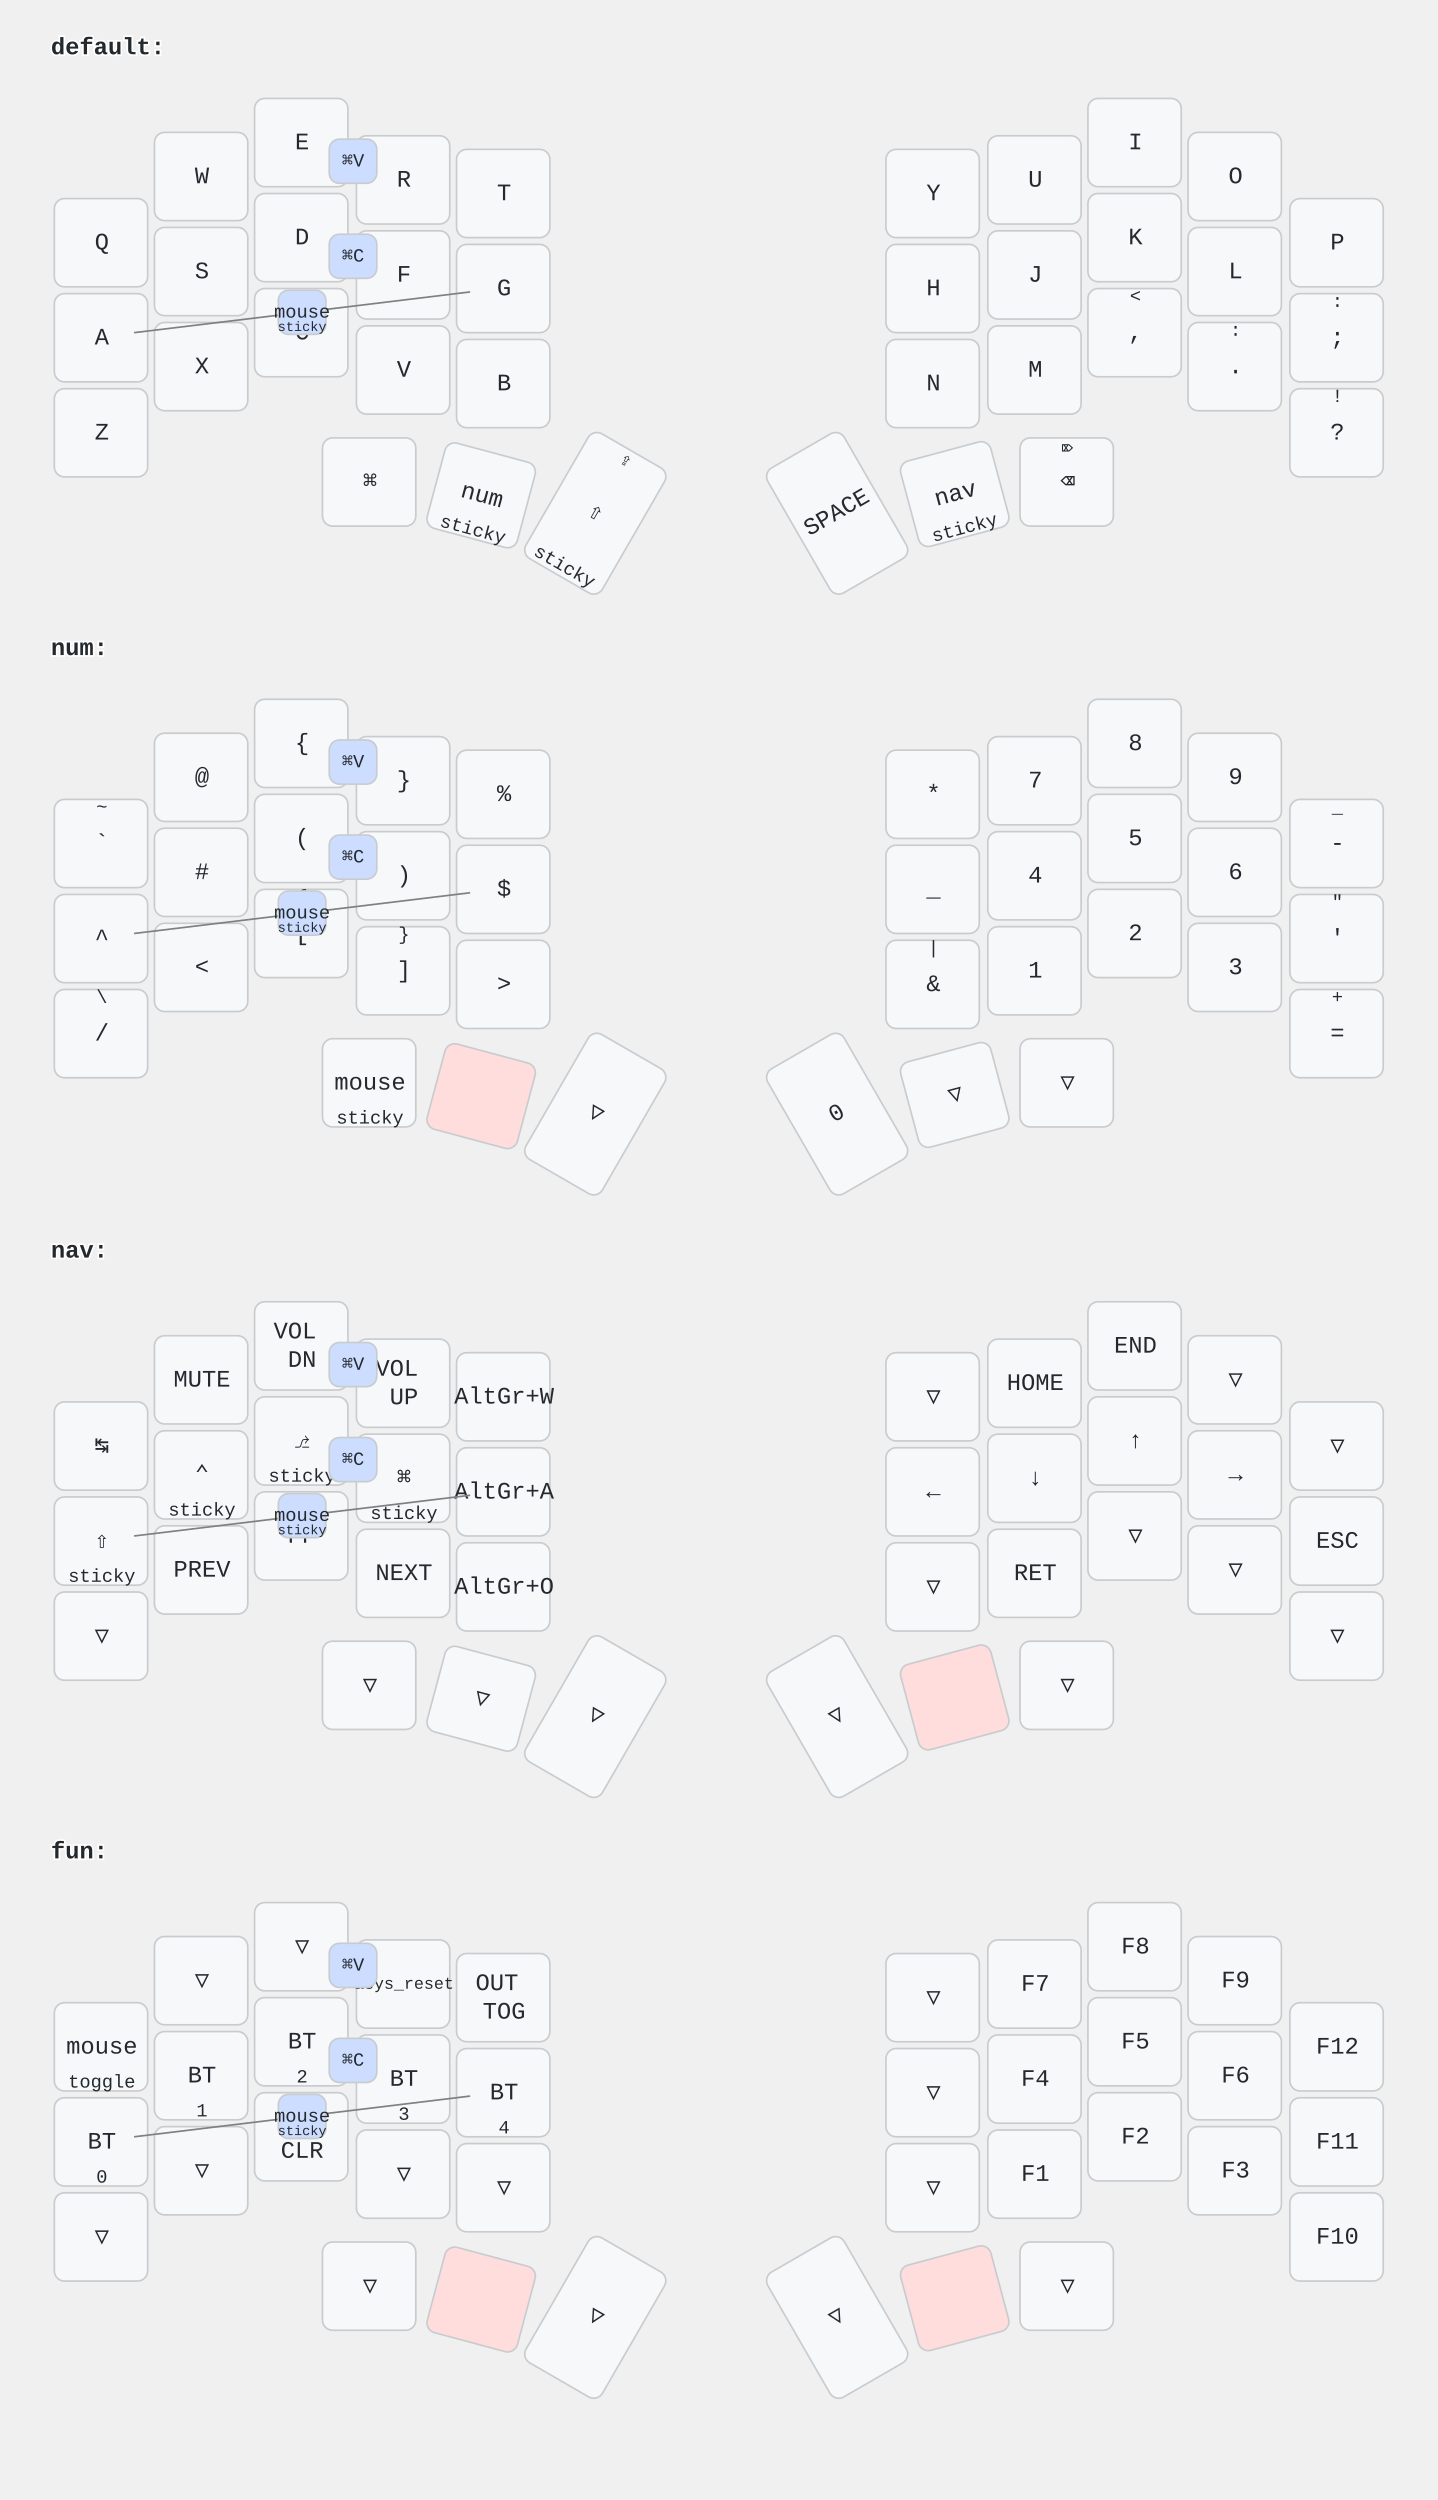
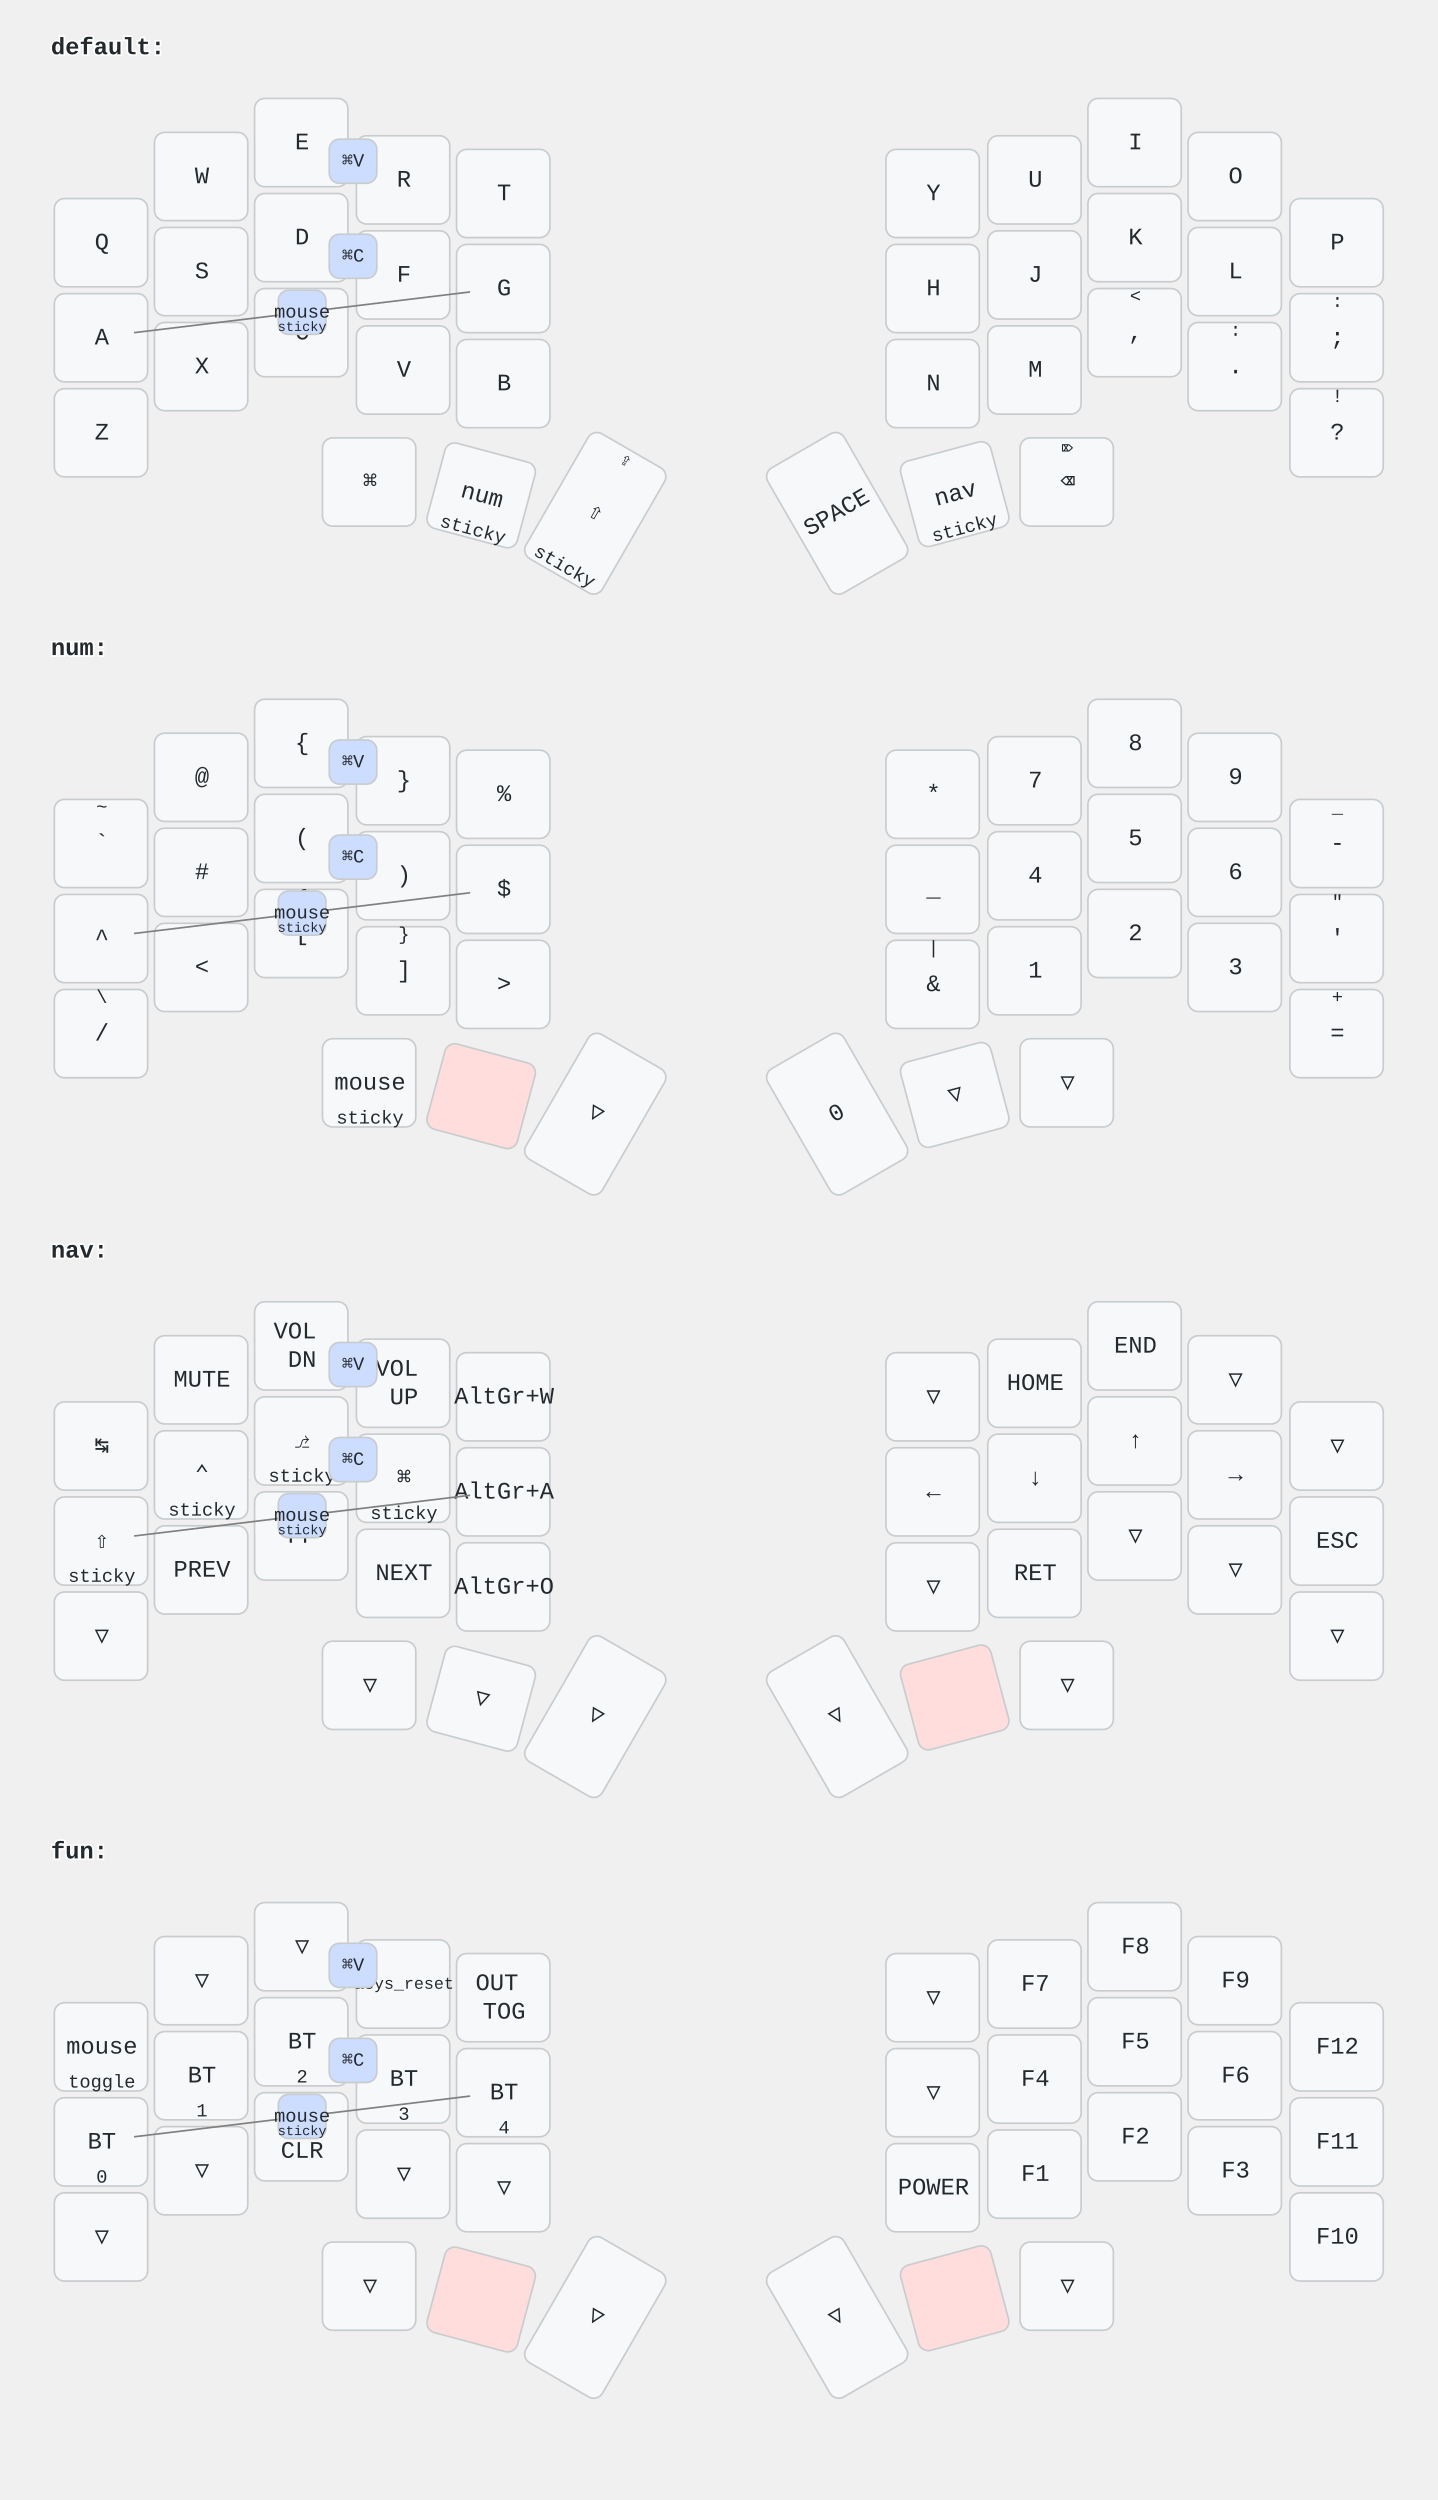
<svg xmlns="http://www.w3.org/2000/svg" width="847" height="1473" viewBox="0 0 847 1473" class="keymap">
  <style>/* font and background color specifications */
svg {
    font-family: SFMono-Regular,Consolas,Liberation Mono,Menlo,monospace;
    font-size: 14px;
    font-kerning: normal;
    text-rendering: optimizeLegibility;
    fill: #24292e;
}

/* default key styling */
rect {
    fill: #f6f8fa;
    stroke: #c9cccf;
    stroke-width: 1;
}

/* color accent for combo boxes */
rect.combo {
    fill: #cdf;
}

/* color accent for held keys */
rect.held, rect.combo.held {
    fill: #fdd;
}

/* color accent for ghost (optional) keys */
rect.ghost, rect.combo.ghost {
    fill: #ddd;
}

text {
    text-anchor: middle;
    dominant-baseline: middle;
}

/* styling for layer labels */
text.label {
    font-weight: bold;
    text-anchor: start;
    stroke: white;
    stroke-width: 2;
    paint-order: stroke;
}

/* styling for combo tap, and key hold/shifted label text */
text.combo, text.hold, text.shifted {
    font-size: 11px;
}

text.hold {
    text-anchor: middle;
    dominant-baseline: auto;
}

text.shifted {
    text-anchor: middle;
    dominant-baseline: hanging;
}

/* styling for hold/shifted label text in combo box */
text.combo.hold, text.combo.shifted {
    font-size: 8px;
}

/* styling for combo dendrons */
path {
    stroke-width: 1;
    stroke: gray;
    fill: none;
}
</style>
  <g transform="translate(30, 0)" class="layer-default">
    <text x="0" y="28" class="label" id="default">default:</text>
    <g transform="translate(0, 56)">
      <g transform="translate(30, 87)" class="key keypos-0">
        <rect rx="6" ry="6" x="-28" y="-26" width="55" height="52" class="key" />
        <text x="0" y="0" class="key tap">Q</text>
      </g>
      <g transform="translate(89, 48)" class="key keypos-1">
        <rect rx="6" ry="6" x="-28" y="-26" width="55" height="52" class="key" />
        <text x="0" y="0" class="key tap">W</text>
      </g>
      <g transform="translate(148, 28)" class="key keypos-2">
        <rect rx="6" ry="6" x="-28" y="-26" width="55" height="52" class="key" />
        <text x="0" y="0" class="key tap">E</text>
      </g>
      <g transform="translate(208, 50)" class="key keypos-3">
        <rect rx="6" ry="6" x="-28" y="-26" width="55" height="52" class="key" />
        <text x="0" y="0" class="key tap">R</text>
      </g>
      <g transform="translate(267, 58)" class="key keypos-4">
        <rect rx="6" ry="6" x="-28" y="-26" width="55" height="52" class="key" />
        <text x="0" y="0" class="key tap">T</text>
      </g>
      <g transform="translate(520, 58)" class="key keypos-5">
        <rect rx="6" ry="6" x="-28" y="-26" width="55" height="52" class="key" />
        <text x="0" y="0" class="key tap">Y</text>
      </g>
      <g transform="translate(580, 50)" class="key keypos-6">
        <rect rx="6" ry="6" x="-28" y="-26" width="55" height="52" class="key" />
        <text x="0" y="0" class="key tap">U</text>
      </g>
      <g transform="translate(639, 28)" class="key keypos-7">
        <rect rx="6" ry="6" x="-28" y="-26" width="55" height="52" class="key" />
        <text x="0" y="0" class="key tap">I</text>
      </g>
      <g transform="translate(698, 48)" class="key keypos-8">
        <rect rx="6" ry="6" x="-28" y="-26" width="55" height="52" class="key" />
        <text x="0" y="0" class="key tap">O</text>
      </g>
      <g transform="translate(758, 87)" class="key keypos-9">
        <rect rx="6" ry="6" x="-28" y="-26" width="55" height="52" class="key" />
        <text x="0" y="0" class="key tap">P</text>
      </g>
      <g transform="translate(30, 143)" class="key keypos-10">
        <rect rx="6" ry="6" x="-28" y="-26" width="55" height="52" class="key" />
        <text x="0" y="0" class="key tap">A</text>
      </g>
      <g transform="translate(89, 104)" class="key keypos-11">
        <rect rx="6" ry="6" x="-28" y="-26" width="55" height="52" class="key" />
        <text x="0" y="0" class="key tap">S</text>
      </g>
      <g transform="translate(148, 84)" class="key keypos-12">
        <rect rx="6" ry="6" x="-28" y="-26" width="55" height="52" class="key" />
        <text x="0" y="0" class="key tap">D</text>
      </g>
      <g transform="translate(208, 106)" class="key keypos-13">
        <rect rx="6" ry="6" x="-28" y="-26" width="55" height="52" class="key" />
        <text x="0" y="0" class="key tap">F</text>
      </g>
      <g transform="translate(267, 114)" class="key keypos-14">
        <rect rx="6" ry="6" x="-28" y="-26" width="55" height="52" class="key" />
        <text x="0" y="0" class="key tap">G</text>
      </g>
      <g transform="translate(520, 114)" class="key keypos-15">
        <rect rx="6" ry="6" x="-28" y="-26" width="55" height="52" class="key" />
        <text x="0" y="0" class="key tap">H</text>
      </g>
      <g transform="translate(580, 106)" class="key keypos-16">
        <rect rx="6" ry="6" x="-28" y="-26" width="55" height="52" class="key" />
        <text x="0" y="0" class="key tap">J</text>
      </g>
      <g transform="translate(639, 84)" class="key keypos-17">
        <rect rx="6" ry="6" x="-28" y="-26" width="55" height="52" class="key" />
        <text x="0" y="0" class="key tap">K</text>
      </g>
      <g transform="translate(698, 104)" class="key keypos-18">
        <rect rx="6" ry="6" x="-28" y="-26" width="55" height="52" class="key" />
        <text x="0" y="0" class="key tap">L</text>
      </g>
      <g transform="translate(758, 143)" class="key keypos-19">
        <rect rx="6" ry="6" x="-28" y="-26" width="55" height="52" class="key" />
        <text x="0" y="0" class="key tap">;</text>
        <text x="0" y="-24" class="key shifted">:</text>
      </g>
      <g transform="translate(30, 199)" class="key keypos-20">
        <rect rx="6" ry="6" x="-28" y="-26" width="55" height="52" class="key" />
        <text x="0" y="0" class="key tap">Z</text>
      </g>
      <g transform="translate(89, 160)" class="key keypos-21">
        <rect rx="6" ry="6" x="-28" y="-26" width="55" height="52" class="key" />
        <text x="0" y="0" class="key tap">X</text>
      </g>
      <g transform="translate(148, 140)" class="key keypos-22">
        <rect rx="6" ry="6" x="-28" y="-26" width="55" height="52" class="key" />
        <text x="0" y="0" class="key tap">C</text>
      </g>
      <g transform="translate(208, 162)" class="key keypos-23">
        <rect rx="6" ry="6" x="-28" y="-26" width="55" height="52" class="key" />
        <text x="0" y="0" class="key tap">V</text>
      </g>
      <g transform="translate(267, 170)" class="key keypos-24">
        <rect rx="6" ry="6" x="-28" y="-26" width="55" height="52" class="key" />
        <text x="0" y="0" class="key tap">B</text>
      </g>
      <g transform="translate(520, 170)" class="key keypos-25">
        <rect rx="6" ry="6" x="-28" y="-26" width="55" height="52" class="key" />
        <text x="0" y="0" class="key tap">N</text>
      </g>
      <g transform="translate(580, 162)" class="key keypos-26">
        <rect rx="6" ry="6" x="-28" y="-26" width="55" height="52" class="key" />
        <text x="0" y="0" class="key tap">M</text>
      </g>
      <g transform="translate(639, 140)" class="key keypos-27">
        <rect rx="6" ry="6" x="-28" y="-26" width="55" height="52" class="key" />
        <text x="0" y="0" class="key tap">,</text>
        <text x="0" y="-24" class="key shifted">&lt;</text>
      </g>
      <g transform="translate(698, 160)" class="key keypos-28">
        <rect rx="6" ry="6" x="-28" y="-26" width="55" height="52" class="key" />
        <text x="0" y="0" class="key tap">.</text>
        <text x="0" y="-24" class="key shifted">:</text>
      </g>
      <g transform="translate(758, 199)" class="key keypos-29">
        <rect rx="6" ry="6" x="-28" y="-26" width="55" height="52" class="key" />
        <text x="0" y="0" class="key tap">?</text>
        <text x="0" y="-24" class="key shifted">!</text>
      </g>
      <g transform="translate(188, 228)" class="key keypos-30">
        <rect rx="6" ry="6" x="-28" y="-26" width="55" height="52" class="key" />
        <text x="0" y="0" class="key tap">⌘</text>
      </g>
      <g transform="translate(254, 236) rotate(15.0)" class="key keypos-31">
        <rect rx="6" ry="6" x="-28" y="-26" width="55" height="52" class="key" />
        <a href="#num">
          <text x="0" y="0" class="key tap layer-activator">num</text>
        </a>
        <text x="0" y="24" class="key hold">sticky</text>
      </g>
      <g transform="translate(321, 246) rotate(30.0)" class="key keypos-32">
        <rect rx="6" ry="6" x="-26" y="-42" width="52" height="85" class="key" />
        <text x="0" y="0" class="key tap">⇧</text>
        <text x="0" y="40" class="key hold">sticky</text>
        <text x="0" y="-40" class="key shifted">⇪</text>
      </g>
      <g transform="translate(463, 246) rotate(-30.0)" class="key keypos-33">
        <rect rx="6" ry="6" x="-26" y="-42" width="52" height="85" class="key" />
        <text x="0" y="0" class="key tap">SPACE</text>
      </g>
      <g transform="translate(533, 235) rotate(-15.0)" class="key keypos-34">
        <rect rx="6" ry="6" x="-28" y="-26" width="55" height="52" class="key" />
        <a href="#nav">
          <text x="0" y="0" class="key tap layer-activator">nav</text>
        </a>
        <text x="0" y="24" class="key hold">sticky</text>
      </g>
      <g transform="translate(599, 228)" class="key keypos-35">
        <rect rx="6" ry="6" x="-28" y="-26" width="55" height="52" class="key" />
        <text x="0" y="0" class="key tap">⌫</text>
        <text x="0" y="-24" class="key shifted">⌦</text>
      </g>
      <g class="combo combopos-0">
        <rect rx="6" ry="6" x="164" y="82" width="28" height="26" class="combo" />
        <text x="178" y="95" class="combo tap">⌘C</text>
      </g>
      <g class="combo combopos-1">
        <rect rx="6" ry="6" x="164" y="26" width="28" height="26" class="combo" />
        <text x="178" y="39" class="combo tap">⌘V</text>
      </g>
      <g class="combo combopos-2">
        <path d="M148,128 l-99,12" class="combo" />
        <path d="M148,128 l99,-12" class="combo" />
        <rect rx="6" ry="6" x="134" y="115" width="28" height="26" class="combo" />
        <text x="148" y="128" class="combo tap">mouse</text>
        <text x="148" y="139" class="combo hold">sticky</text>
      </g>
    </g>
  </g>
  <g transform="translate(30, 354)" class="layer-num">
    <text x="0" y="28" class="label" id="num">num:</text>
    <g transform="translate(0, 56)">
      <g transform="translate(30, 87)" class="key keypos-0">
        <rect rx="6" ry="6" x="-28" y="-26" width="55" height="52" class="key" />
        <text x="0" y="0" class="key tap">`</text>
        <text x="0" y="-24" class="key shifted">~</text>
      </g>
      <g transform="translate(89, 48)" class="key keypos-1">
        <rect rx="6" ry="6" x="-28" y="-26" width="55" height="52" class="key" />
        <text x="0" y="0" class="key tap">@</text>
      </g>
      <g transform="translate(148, 28)" class="key keypos-2">
        <rect rx="6" ry="6" x="-28" y="-26" width="55" height="52" class="key" />
        <text x="0" y="0" class="key tap">{</text>
      </g>
      <g transform="translate(208, 50)" class="key keypos-3">
        <rect rx="6" ry="6" x="-28" y="-26" width="55" height="52" class="key" />
        <text x="0" y="0" class="key tap">}</text>
      </g>
      <g transform="translate(267, 58)" class="key keypos-4">
        <rect rx="6" ry="6" x="-28" y="-26" width="55" height="52" class="key" />
        <text x="0" y="0" class="key tap">%</text>
      </g>
      <g transform="translate(520, 58)" class="key keypos-5">
        <rect rx="6" ry="6" x="-28" y="-26" width="55" height="52" class="key" />
        <text x="0" y="0" class="key tap">*</text>
      </g>
      <g transform="translate(580, 50)" class="key keypos-6">
        <rect rx="6" ry="6" x="-28" y="-26" width="55" height="52" class="key" />
        <text x="0" y="0" class="key tap">7</text>
      </g>
      <g transform="translate(639, 28)" class="key keypos-7">
        <rect rx="6" ry="6" x="-28" y="-26" width="55" height="52" class="key" />
        <text x="0" y="0" class="key tap">8</text>
      </g>
      <g transform="translate(698, 48)" class="key keypos-8">
        <rect rx="6" ry="6" x="-28" y="-26" width="55" height="52" class="key" />
        <text x="0" y="0" class="key tap">9</text>
      </g>
      <g transform="translate(758, 87)" class="key keypos-9">
        <rect rx="6" ry="6" x="-28" y="-26" width="55" height="52" class="key" />
        <text x="0" y="0" class="key tap">-</text>
        <text x="0" y="-24" class="key shifted">_</text>
      </g>
      <g transform="translate(30, 143)" class="key keypos-10">
        <rect rx="6" ry="6" x="-28" y="-26" width="55" height="52" class="key" />
        <text x="0" y="0" class="key tap">^</text>
      </g>
      <g transform="translate(89, 104)" class="key keypos-11">
        <rect rx="6" ry="6" x="-28" y="-26" width="55" height="52" class="key" />
        <text x="0" y="0" class="key tap">#</text>
      </g>
      <g transform="translate(148, 84)" class="key keypos-12">
        <rect rx="6" ry="6" x="-28" y="-26" width="55" height="52" class="key" />
        <text x="0" y="0" class="key tap">(</text>
      </g>
      <g transform="translate(208, 106)" class="key keypos-13">
        <rect rx="6" ry="6" x="-28" y="-26" width="55" height="52" class="key" />
        <text x="0" y="0" class="key tap">)</text>
      </g>
      <g transform="translate(267, 114)" class="key keypos-14">
        <rect rx="6" ry="6" x="-28" y="-26" width="55" height="52" class="key" />
        <text x="0" y="0" class="key tap">$</text>
      </g>
      <g transform="translate(520, 114)" class="key keypos-15">
        <rect rx="6" ry="6" x="-28" y="-26" width="55" height="52" class="key" />
        <text x="0" y="0" class="key tap">_</text>
      </g>
      <g transform="translate(580, 106)" class="key keypos-16">
        <rect rx="6" ry="6" x="-28" y="-26" width="55" height="52" class="key" />
        <text x="0" y="0" class="key tap">4</text>
      </g>
      <g transform="translate(639, 84)" class="key keypos-17">
        <rect rx="6" ry="6" x="-28" y="-26" width="55" height="52" class="key" />
        <text x="0" y="0" class="key tap">5</text>
      </g>
      <g transform="translate(698, 104)" class="key keypos-18">
        <rect rx="6" ry="6" x="-28" y="-26" width="55" height="52" class="key" />
        <text x="0" y="0" class="key tap">6</text>
      </g>
      <g transform="translate(758, 143)" class="key keypos-19">
        <rect rx="6" ry="6" x="-28" y="-26" width="55" height="52" class="key" />
        <text x="0" y="0" class="key tap">'</text>
        <text x="0" y="-24" class="key shifted">"</text>
      </g>
      <g transform="translate(30, 199)" class="key keypos-20">
        <rect rx="6" ry="6" x="-28" y="-26" width="55" height="52" class="key" />
        <text x="0" y="0" class="key tap">/</text>
        <text x="0" y="-24" class="key shifted">\</text>
      </g>
      <g transform="translate(89, 160)" class="key keypos-21">
        <rect rx="6" ry="6" x="-28" y="-26" width="55" height="52" class="key" />
        <text x="0" y="0" class="key tap">&lt;</text>
      </g>
      <g transform="translate(148, 140)" class="key keypos-22">
        <rect rx="6" ry="6" x="-28" y="-26" width="55" height="52" class="key" />
        <text x="0" y="0" class="key tap">[</text>
        <text x="0" y="-24" class="key shifted">{</text>
      </g>
      <g transform="translate(208, 162)" class="key keypos-23">
        <rect rx="6" ry="6" x="-28" y="-26" width="55" height="52" class="key" />
        <text x="0" y="0" class="key tap">]</text>
        <text x="0" y="-24" class="key shifted">}</text>
      </g>
      <g transform="translate(267, 170)" class="key keypos-24">
        <rect rx="6" ry="6" x="-28" y="-26" width="55" height="52" class="key" />
        <text x="0" y="0" class="key tap">&gt;</text>
      </g>
      <g transform="translate(520, 170)" class="key keypos-25">
        <rect rx="6" ry="6" x="-28" y="-26" width="55" height="52" class="key" />
        <text x="0" y="0" class="key tap">&amp;</text>
        <text x="0" y="-24" class="key shifted">|</text>
      </g>
      <g transform="translate(580, 162)" class="key keypos-26">
        <rect rx="6" ry="6" x="-28" y="-26" width="55" height="52" class="key" />
        <text x="0" y="0" class="key tap">1</text>
      </g>
      <g transform="translate(639, 140)" class="key keypos-27">
        <rect rx="6" ry="6" x="-28" y="-26" width="55" height="52" class="key" />
        <text x="0" y="0" class="key tap">2</text>
      </g>
      <g transform="translate(698, 160)" class="key keypos-28">
        <rect rx="6" ry="6" x="-28" y="-26" width="55" height="52" class="key" />
        <text x="0" y="0" class="key tap">3</text>
      </g>
      <g transform="translate(758, 199)" class="key keypos-29">
        <rect rx="6" ry="6" x="-28" y="-26" width="55" height="52" class="key" />
        <text x="0" y="0" class="key tap">=</text>
        <text x="0" y="-24" class="key shifted">+</text>
      </g>
      <g transform="translate(188, 228)" class="key keypos-30">
        <rect rx="6" ry="6" x="-28" y="-26" width="55" height="52" class="key" />
        <text x="0" y="0" class="key tap">mouse</text>
        <text x="0" y="24" class="key hold">sticky</text>
      </g>
      <g transform="translate(254, 236) rotate(15.0)" class="key held keypos-31">
        <rect rx="6" ry="6" x="-28" y="-26" width="55" height="52" class="key held" />
      </g>
      <g transform="translate(321, 246) rotate(30.0)" class="key trans keypos-32">
        <rect rx="6" ry="6" x="-26" y="-42" width="52" height="85" class="key trans" />
        <text x="0" y="0" class="key trans tap">▽</text>
      </g>
      <g transform="translate(463, 246) rotate(-30.0)" class="key keypos-33">
        <rect rx="6" ry="6" x="-26" y="-42" width="52" height="85" class="key" />
        <text x="0" y="0" class="key tap">0</text>
      </g>
      <g transform="translate(533, 235) rotate(-15.0)" class="key trans keypos-34">
        <rect rx="6" ry="6" x="-28" y="-26" width="55" height="52" class="key trans" />
        <text x="0" y="0" class="key trans tap">▽</text>
      </g>
      <g transform="translate(599, 228)" class="key trans keypos-35">
        <rect rx="6" ry="6" x="-28" y="-26" width="55" height="52" class="key trans" />
        <text x="0" y="0" class="key trans tap">▽</text>
      </g>
      <g class="combo combopos-0">
        <rect rx="6" ry="6" x="164" y="82" width="28" height="26" class="combo" />
        <text x="178" y="95" class="combo tap">⌘C</text>
      </g>
      <g class="combo combopos-1">
        <rect rx="6" ry="6" x="164" y="26" width="28" height="26" class="combo" />
        <text x="178" y="39" class="combo tap">⌘V</text>
      </g>
      <g class="combo combopos-2">
        <path d="M148,128 l-99,12" class="combo" />
        <path d="M148,128 l99,-12" class="combo" />
        <rect rx="6" ry="6" x="134" y="115" width="28" height="26" class="combo" />
        <text x="148" y="128" class="combo tap">mouse</text>
        <text x="148" y="139" class="combo hold">sticky</text>
      </g>
    </g>
  </g>
  <g transform="translate(30, 709)" class="layer-nav">
    <text x="0" y="28" class="label" id="nav">nav:</text>
    <g transform="translate(0, 56)">
      <g transform="translate(30, 87)" class="key keypos-0">
        <rect rx="6" ry="6" x="-28" y="-26" width="55" height="52" class="key" />
        <text x="0" y="0" class="key tap">↹</text>
      </g>
      <g transform="translate(89, 48)" class="key keypos-1">
        <rect rx="6" ry="6" x="-28" y="-26" width="55" height="52" class="key" />
        <text x="0" y="0" class="key tap">MUTE</text>
      </g>
      <g transform="translate(148, 28)" class="key keypos-2">
        <rect rx="6" ry="6" x="-28" y="-26" width="55" height="52" class="key" />
        <text x="0" y="0" class="key tap">
          <tspan x="0" dy="-0.6em">VOL</tspan>
          <tspan x="0" dy="1.2em">DN</tspan>
        </text>
      </g>
      <g transform="translate(208, 50)" class="key keypos-3">
        <rect rx="6" ry="6" x="-28" y="-26" width="55" height="52" class="key" />
        <text x="0" y="0" class="key tap">
          <tspan x="0" dy="-0.6em">VOL</tspan>
          <tspan x="0" dy="1.2em">UP</tspan>
        </text>
      </g>
      <g transform="translate(267, 58)" class="key keypos-4">
        <rect rx="6" ry="6" x="-28" y="-26" width="55" height="52" class="key" />
        <text x="0" y="0" class="key tap">AltGr+W</text>
      </g>
      <g transform="translate(520, 58)" class="key trans keypos-5">
        <rect rx="6" ry="6" x="-28" y="-26" width="55" height="52" class="key trans" />
        <text x="0" y="0" class="key trans tap">▽</text>
      </g>
      <g transform="translate(580, 50)" class="key keypos-6">
        <rect rx="6" ry="6" x="-28" y="-26" width="55" height="52" class="key" />
        <text x="0" y="0" class="key tap">HOME</text>
      </g>
      <g transform="translate(639, 28)" class="key keypos-7">
        <rect rx="6" ry="6" x="-28" y="-26" width="55" height="52" class="key" />
        <text x="0" y="0" class="key tap">END</text>
      </g>
      <g transform="translate(698, 48)" class="key trans keypos-8">
        <rect rx="6" ry="6" x="-28" y="-26" width="55" height="52" class="key trans" />
        <text x="0" y="0" class="key trans tap">▽</text>
      </g>
      <g transform="translate(758, 87)" class="key trans keypos-9">
        <rect rx="6" ry="6" x="-28" y="-26" width="55" height="52" class="key trans" />
        <text x="0" y="0" class="key trans tap">▽</text>
      </g>
      <g transform="translate(30, 143)" class="key keypos-10">
        <rect rx="6" ry="6" x="-28" y="-26" width="55" height="52" class="key" />
        <text x="0" y="0" class="key tap">⇧</text>
        <text x="0" y="24" class="key hold">sticky</text>
      </g>
      <g transform="translate(89, 104)" class="key keypos-11">
        <rect rx="6" ry="6" x="-28" y="-26" width="55" height="52" class="key" />
        <text x="0" y="0" class="key tap">⌃</text>
        <text x="0" y="24" class="key hold">sticky</text>
      </g>
      <g transform="translate(148, 84)" class="key keypos-12">
        <rect rx="6" ry="6" x="-28" y="-26" width="55" height="52" class="key" />
        <text x="0" y="0" class="key tap">⎇</text>
        <text x="0" y="24" class="key hold">sticky</text>
      </g>
      <g transform="translate(208, 106)" class="key keypos-13">
        <rect rx="6" ry="6" x="-28" y="-26" width="55" height="52" class="key" />
        <text x="0" y="0" class="key tap">⌘</text>
        <text x="0" y="24" class="key hold">sticky</text>
      </g>
      <g transform="translate(267, 114)" class="key keypos-14">
        <rect rx="6" ry="6" x="-28" y="-26" width="55" height="52" class="key" />
        <text x="0" y="0" class="key tap">AltGr+A</text>
      </g>
      <g transform="translate(520, 114)" class="key keypos-15">
        <rect rx="6" ry="6" x="-28" y="-26" width="55" height="52" class="key" />
        <text x="0" y="0" class="key tap">←</text>
      </g>
      <g transform="translate(580, 106)" class="key keypos-16">
        <rect rx="6" ry="6" x="-28" y="-26" width="55" height="52" class="key" />
        <text x="0" y="0" class="key tap">↓</text>
      </g>
      <g transform="translate(639, 84)" class="key keypos-17">
        <rect rx="6" ry="6" x="-28" y="-26" width="55" height="52" class="key" />
        <text x="0" y="0" class="key tap">↑</text>
      </g>
      <g transform="translate(698, 104)" class="key keypos-18">
        <rect rx="6" ry="6" x="-28" y="-26" width="55" height="52" class="key" />
        <text x="0" y="0" class="key tap">→</text>
      </g>
      <g transform="translate(758, 143)" class="key keypos-19">
        <rect rx="6" ry="6" x="-28" y="-26" width="55" height="52" class="key" />
        <text x="0" y="0" class="key tap">ESC</text>
      </g>
      <g transform="translate(30, 199)" class="key trans keypos-20">
        <rect rx="6" ry="6" x="-28" y="-26" width="55" height="52" class="key trans" />
        <text x="0" y="0" class="key trans tap">▽</text>
      </g>
      <g transform="translate(89, 160)" class="key keypos-21">
        <rect rx="6" ry="6" x="-28" y="-26" width="55" height="52" class="key" />
        <text x="0" y="0" class="key tap">PREV</text>
      </g>
      <g transform="translate(148, 140)" class="key keypos-22">
        <rect rx="6" ry="6" x="-28" y="-26" width="55" height="52" class="key" />
        <text x="0" y="0" class="key tap">PP</text>
      </g>
      <g transform="translate(208, 162)" class="key keypos-23">
        <rect rx="6" ry="6" x="-28" y="-26" width="55" height="52" class="key" />
        <text x="0" y="0" class="key tap">NEXT</text>
      </g>
      <g transform="translate(267, 170)" class="key keypos-24">
        <rect rx="6" ry="6" x="-28" y="-26" width="55" height="52" class="key" />
        <text x="0" y="0" class="key tap">AltGr+O</text>
      </g>
      <g transform="translate(520, 170)" class="key trans keypos-25">
        <rect rx="6" ry="6" x="-28" y="-26" width="55" height="52" class="key trans" />
        <text x="0" y="0" class="key trans tap">▽</text>
      </g>
      <g transform="translate(580, 162)" class="key keypos-26">
        <rect rx="6" ry="6" x="-28" y="-26" width="55" height="52" class="key" />
        <text x="0" y="0" class="key tap">RET</text>
      </g>
      <g transform="translate(639, 140)" class="key trans keypos-27">
        <rect rx="6" ry="6" x="-28" y="-26" width="55" height="52" class="key trans" />
        <text x="0" y="0" class="key trans tap">▽</text>
      </g>
      <g transform="translate(698, 160)" class="key trans keypos-28">
        <rect rx="6" ry="6" x="-28" y="-26" width="55" height="52" class="key trans" />
        <text x="0" y="0" class="key trans tap">▽</text>
      </g>
      <g transform="translate(758, 199)" class="key trans keypos-29">
        <rect rx="6" ry="6" x="-28" y="-26" width="55" height="52" class="key trans" />
        <text x="0" y="0" class="key trans tap">▽</text>
      </g>
      <g transform="translate(188, 228)" class="key trans keypos-30">
        <rect rx="6" ry="6" x="-28" y="-26" width="55" height="52" class="key trans" />
        <text x="0" y="0" class="key trans tap">▽</text>
      </g>
      <g transform="translate(254, 236) rotate(15.0)" class="key trans keypos-31">
        <rect rx="6" ry="6" x="-28" y="-26" width="55" height="52" class="key trans" />
        <text x="0" y="0" class="key trans tap">▽</text>
      </g>
      <g transform="translate(321, 246) rotate(30.0)" class="key trans keypos-32">
        <rect rx="6" ry="6" x="-26" y="-42" width="52" height="85" class="key trans" />
        <text x="0" y="0" class="key trans tap">▽</text>
      </g>
      <g transform="translate(463, 246) rotate(-30.0)" class="key trans keypos-33">
        <rect rx="6" ry="6" x="-26" y="-42" width="52" height="85" class="key trans" />
        <text x="0" y="0" class="key trans tap">▽</text>
      </g>
      <g transform="translate(533, 235) rotate(-15.0)" class="key held keypos-34">
        <rect rx="6" ry="6" x="-28" y="-26" width="55" height="52" class="key held" />
      </g>
      <g transform="translate(599, 228)" class="key trans keypos-35">
        <rect rx="6" ry="6" x="-28" y="-26" width="55" height="52" class="key trans" />
        <text x="0" y="0" class="key trans tap">▽</text>
      </g>
      <g class="combo combopos-0">
        <rect rx="6" ry="6" x="164" y="82" width="28" height="26" class="combo" />
        <text x="178" y="95" class="combo tap">⌘C</text>
      </g>
      <g class="combo combopos-1">
        <rect rx="6" ry="6" x="164" y="26" width="28" height="26" class="combo" />
        <text x="178" y="39" class="combo tap">⌘V</text>
      </g>
      <g class="combo combopos-2">
        <path d="M148,128 l-99,12" class="combo" />
        <path d="M148,128 l99,-12" class="combo" />
        <rect rx="6" ry="6" x="134" y="115" width="28" height="26" class="combo" />
        <text x="148" y="128" class="combo tap">mouse</text>
        <text x="148" y="139" class="combo hold">sticky</text>
      </g>
    </g>
  </g>
  <g transform="translate(30, 1063)" class="layer-fun">
    <text x="0" y="28" class="label" id="fun">fun:</text>
    <g transform="translate(0, 56)">
      <g transform="translate(30, 87)" class="key keypos-0">
        <rect rx="6" ry="6" x="-28" y="-26" width="55" height="52" class="key" />
        <text x="0" y="0" class="key tap">mouse</text>
        <text x="0" y="24" class="key hold">toggle</text>
      </g>
      <g transform="translate(89, 48)" class="key trans keypos-1">
        <rect rx="6" ry="6" x="-28" y="-26" width="55" height="52" class="key trans" />
        <text x="0" y="0" class="key trans tap">▽</text>
      </g>
      <g transform="translate(148, 28)" class="key trans keypos-2">
        <rect rx="6" ry="6" x="-28" y="-26" width="55" height="52" class="key trans" />
        <text x="0" y="0" class="key trans tap">▽</text>
      </g>
      <g transform="translate(208, 50)" class="key keypos-3">
        <rect rx="6" ry="6" x="-28" y="-26" width="55" height="52" class="key" />
        <text x="0" y="0" class="key tap">
          <tspan style="font-size: 70%">&amp;sys_reset</tspan>
        </text>
      </g>
      <g transform="translate(267, 58)" class="key keypos-4">
        <rect rx="6" ry="6" x="-28" y="-26" width="55" height="52" class="key" />
        <text x="0" y="0" class="key tap">
          <tspan x="0" dy="-0.6em">OUT</tspan>
          <tspan x="0" dy="1.2em">TOG</tspan>
        </text>
      </g>
      <g transform="translate(520, 58)" class="key trans keypos-5">
        <rect rx="6" ry="6" x="-28" y="-26" width="55" height="52" class="key trans" />
        <text x="0" y="0" class="key trans tap">▽</text>
      </g>
      <g transform="translate(580, 50)" class="key keypos-6">
        <rect rx="6" ry="6" x="-28" y="-26" width="55" height="52" class="key" />
        <text x="0" y="0" class="key tap">F7</text>
      </g>
      <g transform="translate(639, 28)" class="key keypos-7">
        <rect rx="6" ry="6" x="-28" y="-26" width="55" height="52" class="key" />
        <text x="0" y="0" class="key tap">F8</text>
      </g>
      <g transform="translate(698, 48)" class="key keypos-8">
        <rect rx="6" ry="6" x="-28" y="-26" width="55" height="52" class="key" />
        <text x="0" y="0" class="key tap">F9</text>
      </g>
      <g transform="translate(758, 87)" class="key keypos-9">
        <rect rx="6" ry="6" x="-28" y="-26" width="55" height="52" class="key" />
        <text x="0" y="0" class="key tap">F12</text>
      </g>
      <g transform="translate(30, 143)" class="key keypos-10">
        <rect rx="6" ry="6" x="-28" y="-26" width="55" height="52" class="key" />
        <text x="0" y="0" class="key tap">BT</text>
        <text x="0" y="24" class="key hold">0</text>
      </g>
      <g transform="translate(89, 104)" class="key keypos-11">
        <rect rx="6" ry="6" x="-28" y="-26" width="55" height="52" class="key" />
        <text x="0" y="0" class="key tap">BT</text>
        <text x="0" y="24" class="key hold">1</text>
      </g>
      <g transform="translate(148, 84)" class="key keypos-12">
        <rect rx="6" ry="6" x="-28" y="-26" width="55" height="52" class="key" />
        <text x="0" y="0" class="key tap">BT</text>
        <text x="0" y="24" class="key hold">2</text>
      </g>
      <g transform="translate(208, 106)" class="key keypos-13">
        <rect rx="6" ry="6" x="-28" y="-26" width="55" height="52" class="key" />
        <text x="0" y="0" class="key tap">BT</text>
        <text x="0" y="24" class="key hold">3</text>
      </g>
      <g transform="translate(267, 114)" class="key keypos-14">
        <rect rx="6" ry="6" x="-28" y="-26" width="55" height="52" class="key" />
        <text x="0" y="0" class="key tap">BT</text>
        <text x="0" y="24" class="key hold">4</text>
      </g>
      <g transform="translate(520, 114)" class="key trans keypos-15">
        <rect rx="6" ry="6" x="-28" y="-26" width="55" height="52" class="key trans" />
        <text x="0" y="0" class="key trans tap">▽</text>
      </g>
      <g transform="translate(580, 106)" class="key keypos-16">
        <rect rx="6" ry="6" x="-28" y="-26" width="55" height="52" class="key" />
        <text x="0" y="0" class="key tap">F4</text>
      </g>
      <g transform="translate(639, 84)" class="key keypos-17">
        <rect rx="6" ry="6" x="-28" y="-26" width="55" height="52" class="key" />
        <text x="0" y="0" class="key tap">F5</text>
      </g>
      <g transform="translate(698, 104)" class="key keypos-18">
        <rect rx="6" ry="6" x="-28" y="-26" width="55" height="52" class="key" />
        <text x="0" y="0" class="key tap">F6</text>
      </g>
      <g transform="translate(758, 143)" class="key keypos-19">
        <rect rx="6" ry="6" x="-28" y="-26" width="55" height="52" class="key" />
        <text x="0" y="0" class="key tap">F11</text>
      </g>
      <g transform="translate(30, 199)" class="key trans keypos-20">
        <rect rx="6" ry="6" x="-28" y="-26" width="55" height="52" class="key trans" />
        <text x="0" y="0" class="key trans tap">▽</text>
      </g>
      <g transform="translate(89, 160)" class="key trans keypos-21">
        <rect rx="6" ry="6" x="-28" y="-26" width="55" height="52" class="key trans" />
        <text x="0" y="0" class="key trans tap">▽</text>
      </g>
      <g transform="translate(148, 140)" class="key keypos-22">
        <rect rx="6" ry="6" x="-28" y="-26" width="55" height="52" class="key" />
        <text x="0" y="0" class="key tap">
          <tspan x="0" dy="-0.6em">BT</tspan>
          <tspan x="0" dy="1.2em">CLR</tspan>
        </text>
      </g>
      <g transform="translate(208, 162)" class="key trans keypos-23">
        <rect rx="6" ry="6" x="-28" y="-26" width="55" height="52" class="key trans" />
        <text x="0" y="0" class="key trans tap">▽</text>
      </g>
      <g transform="translate(267, 170)" class="key trans keypos-24">
        <rect rx="6" ry="6" x="-28" y="-26" width="55" height="52" class="key trans" />
        <text x="0" y="0" class="key trans tap">▽</text>
      </g>
-       <g transform="translate(520, 170)" class="key trans keypos-25">
-         <rect rx="6" ry="6" x="-28" y="-26" width="55" height="52" class="key trans" />
-         <text x="0" y="0" class="key trans tap">▽</text>
+       <g transform="translate(520, 170)" class="key keypos-25">
+         <rect rx="6" ry="6" x="-28" y="-26" width="55" height="52" class="key" />
+         <text x="0" y="0" class="key tap">POWER</text>
      </g>
      <g transform="translate(580, 162)" class="key keypos-26">
        <rect rx="6" ry="6" x="-28" y="-26" width="55" height="52" class="key" />
        <text x="0" y="0" class="key tap">F1</text>
      </g>
      <g transform="translate(639, 140)" class="key keypos-27">
        <rect rx="6" ry="6" x="-28" y="-26" width="55" height="52" class="key" />
        <text x="0" y="0" class="key tap">F2</text>
      </g>
      <g transform="translate(698, 160)" class="key keypos-28">
        <rect rx="6" ry="6" x="-28" y="-26" width="55" height="52" class="key" />
        <text x="0" y="0" class="key tap">F3</text>
      </g>
      <g transform="translate(758, 199)" class="key keypos-29">
        <rect rx="6" ry="6" x="-28" y="-26" width="55" height="52" class="key" />
        <text x="0" y="0" class="key tap">F10</text>
      </g>
      <g transform="translate(188, 228)" class="key trans keypos-30">
        <rect rx="6" ry="6" x="-28" y="-26" width="55" height="52" class="key trans" />
        <text x="0" y="0" class="key trans tap">▽</text>
      </g>
      <g transform="translate(254, 236) rotate(15.0)" class="key held keypos-31">
        <rect rx="6" ry="6" x="-28" y="-26" width="55" height="52" class="key held" />
      </g>
      <g transform="translate(321, 246) rotate(30.0)" class="key trans keypos-32">
        <rect rx="6" ry="6" x="-26" y="-42" width="52" height="85" class="key trans" />
        <text x="0" y="0" class="key trans tap">▽</text>
      </g>
      <g transform="translate(463, 246) rotate(-30.0)" class="key trans keypos-33">
        <rect rx="6" ry="6" x="-26" y="-42" width="52" height="85" class="key trans" />
        <text x="0" y="0" class="key trans tap">▽</text>
      </g>
      <g transform="translate(533, 235) rotate(-15.0)" class="key held keypos-34">
        <rect rx="6" ry="6" x="-28" y="-26" width="55" height="52" class="key held" />
      </g>
      <g transform="translate(599, 228)" class="key trans keypos-35">
        <rect rx="6" ry="6" x="-28" y="-26" width="55" height="52" class="key trans" />
        <text x="0" y="0" class="key trans tap">▽</text>
      </g>
      <g class="combo combopos-0">
        <rect rx="6" ry="6" x="164" y="82" width="28" height="26" class="combo" />
        <text x="178" y="95" class="combo tap">⌘C</text>
      </g>
      <g class="combo combopos-1">
        <rect rx="6" ry="6" x="164" y="26" width="28" height="26" class="combo" />
        <text x="178" y="39" class="combo tap">⌘V</text>
      </g>
      <g class="combo combopos-2">
        <path d="M148,128 l-99,12" class="combo" />
        <path d="M148,128 l99,-12" class="combo" />
        <rect rx="6" ry="6" x="134" y="115" width="28" height="26" class="combo" />
        <text x="148" y="128" class="combo tap">mouse</text>
        <text x="148" y="139" class="combo hold">sticky</text>
      </g>
    </g>
  </g>
</svg>
